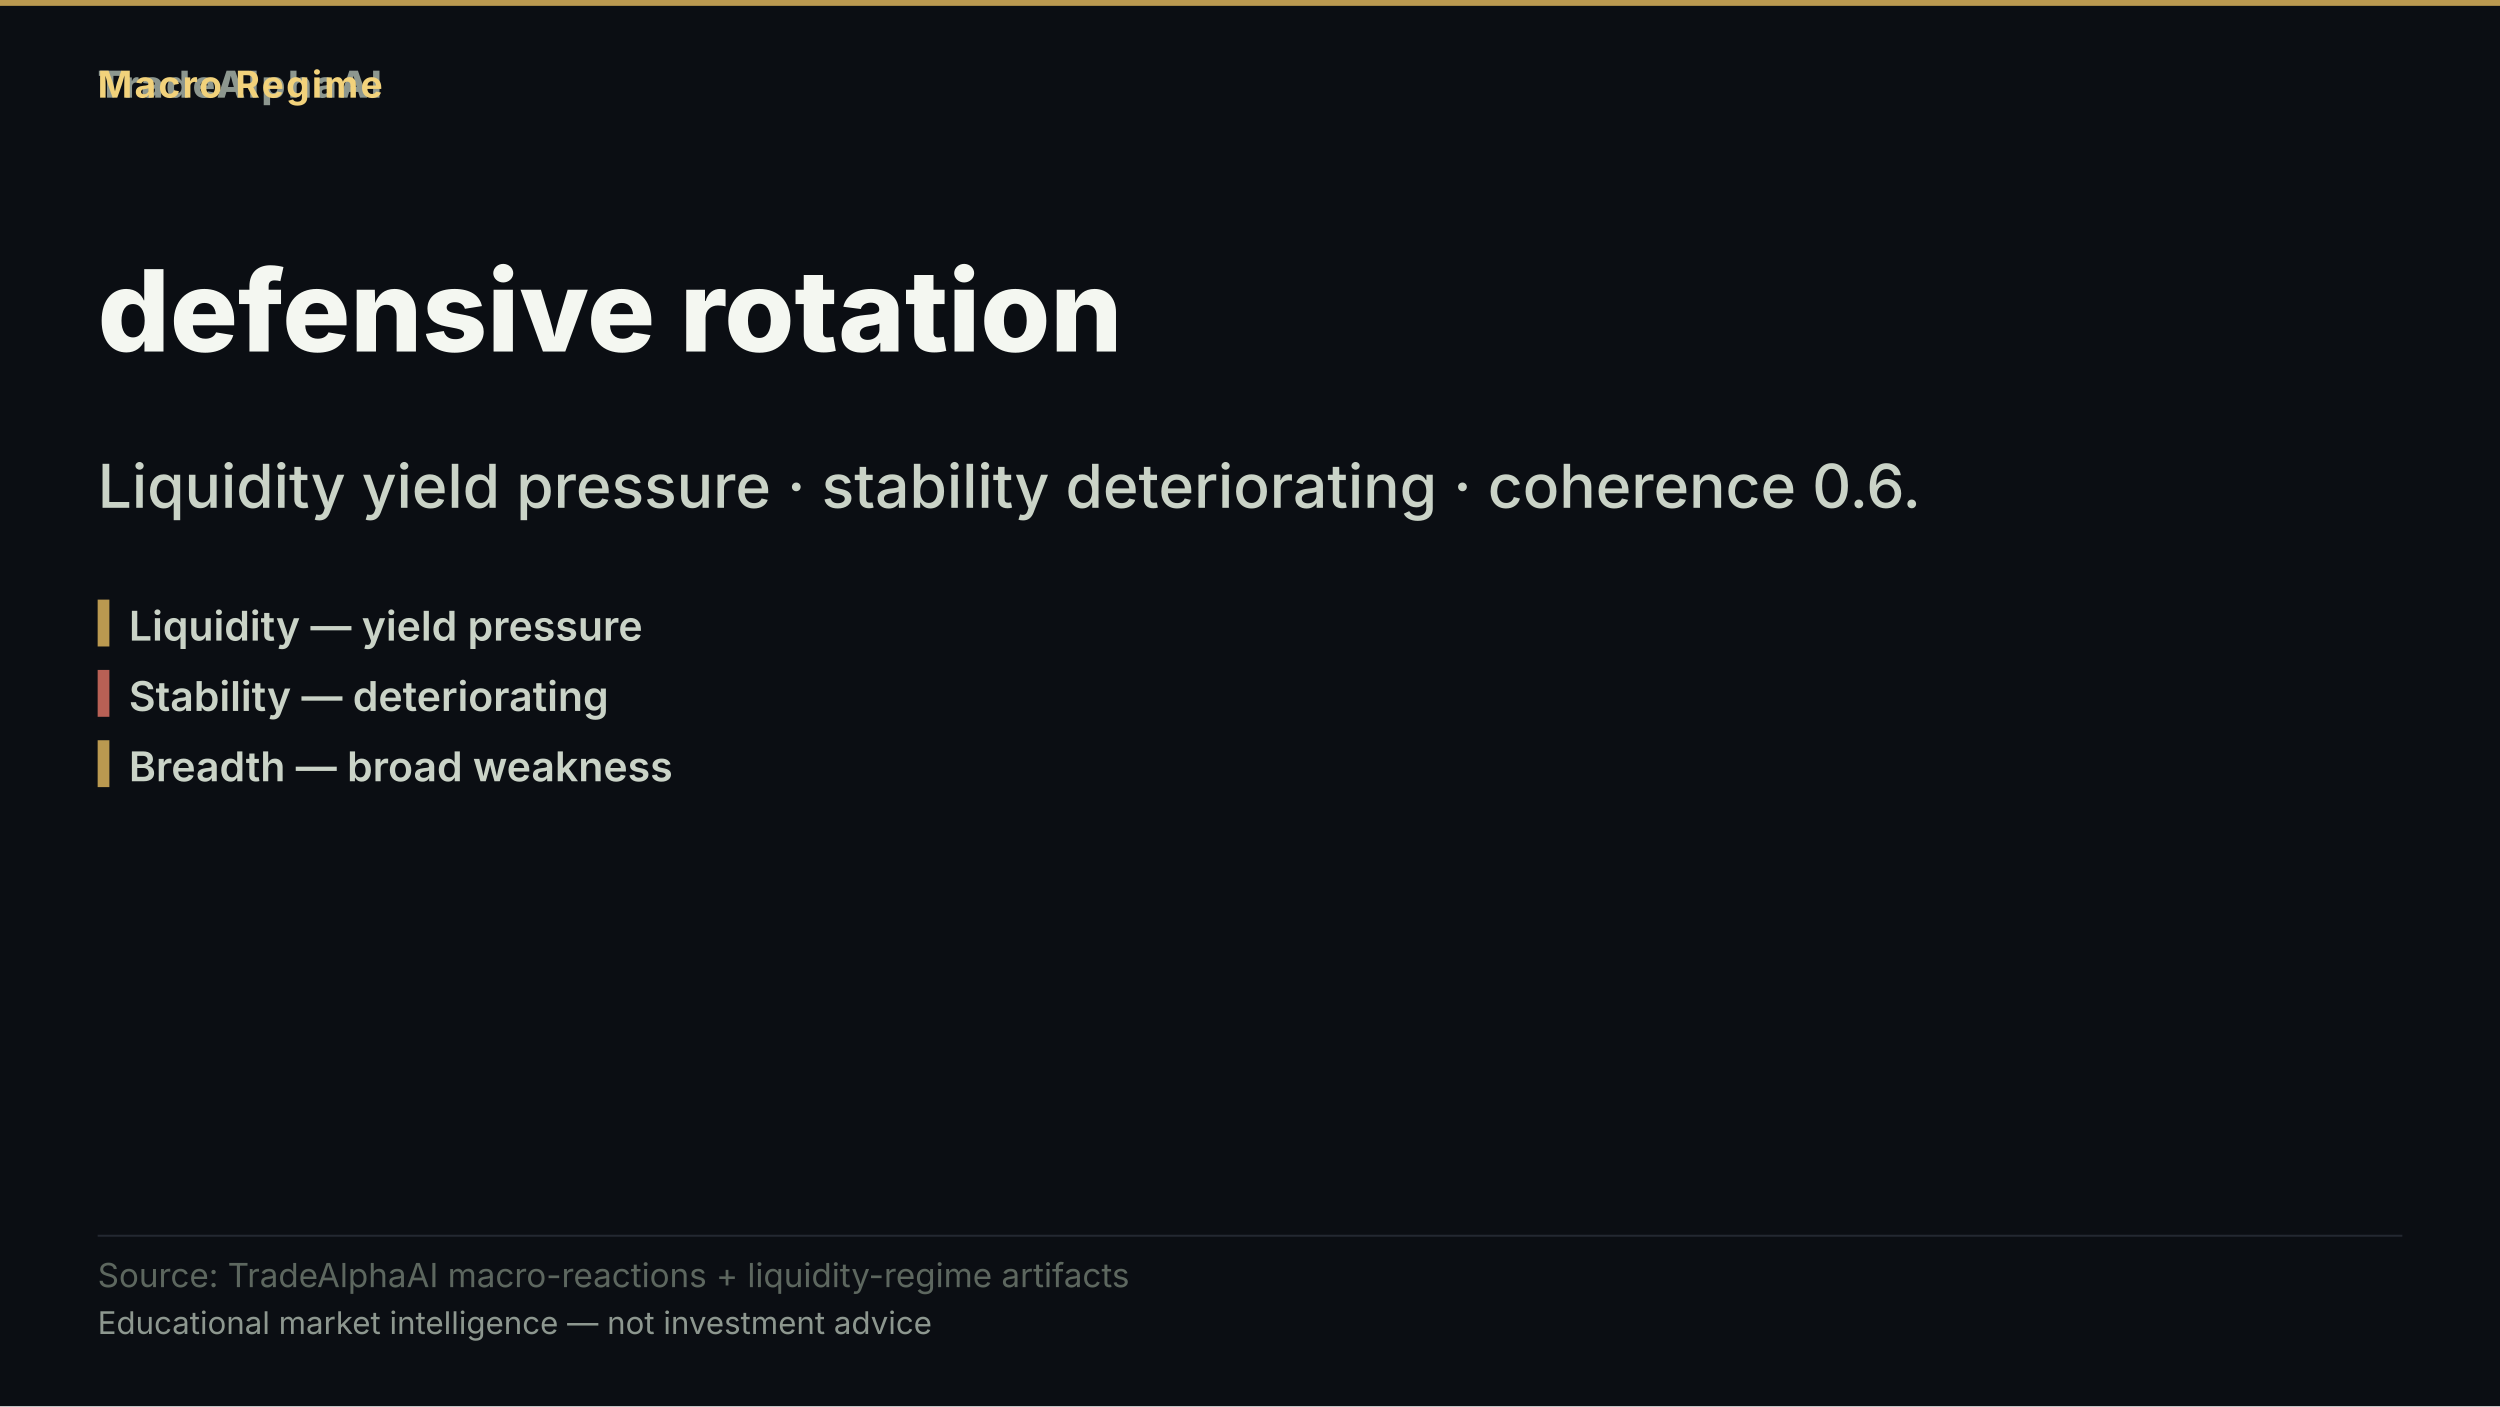
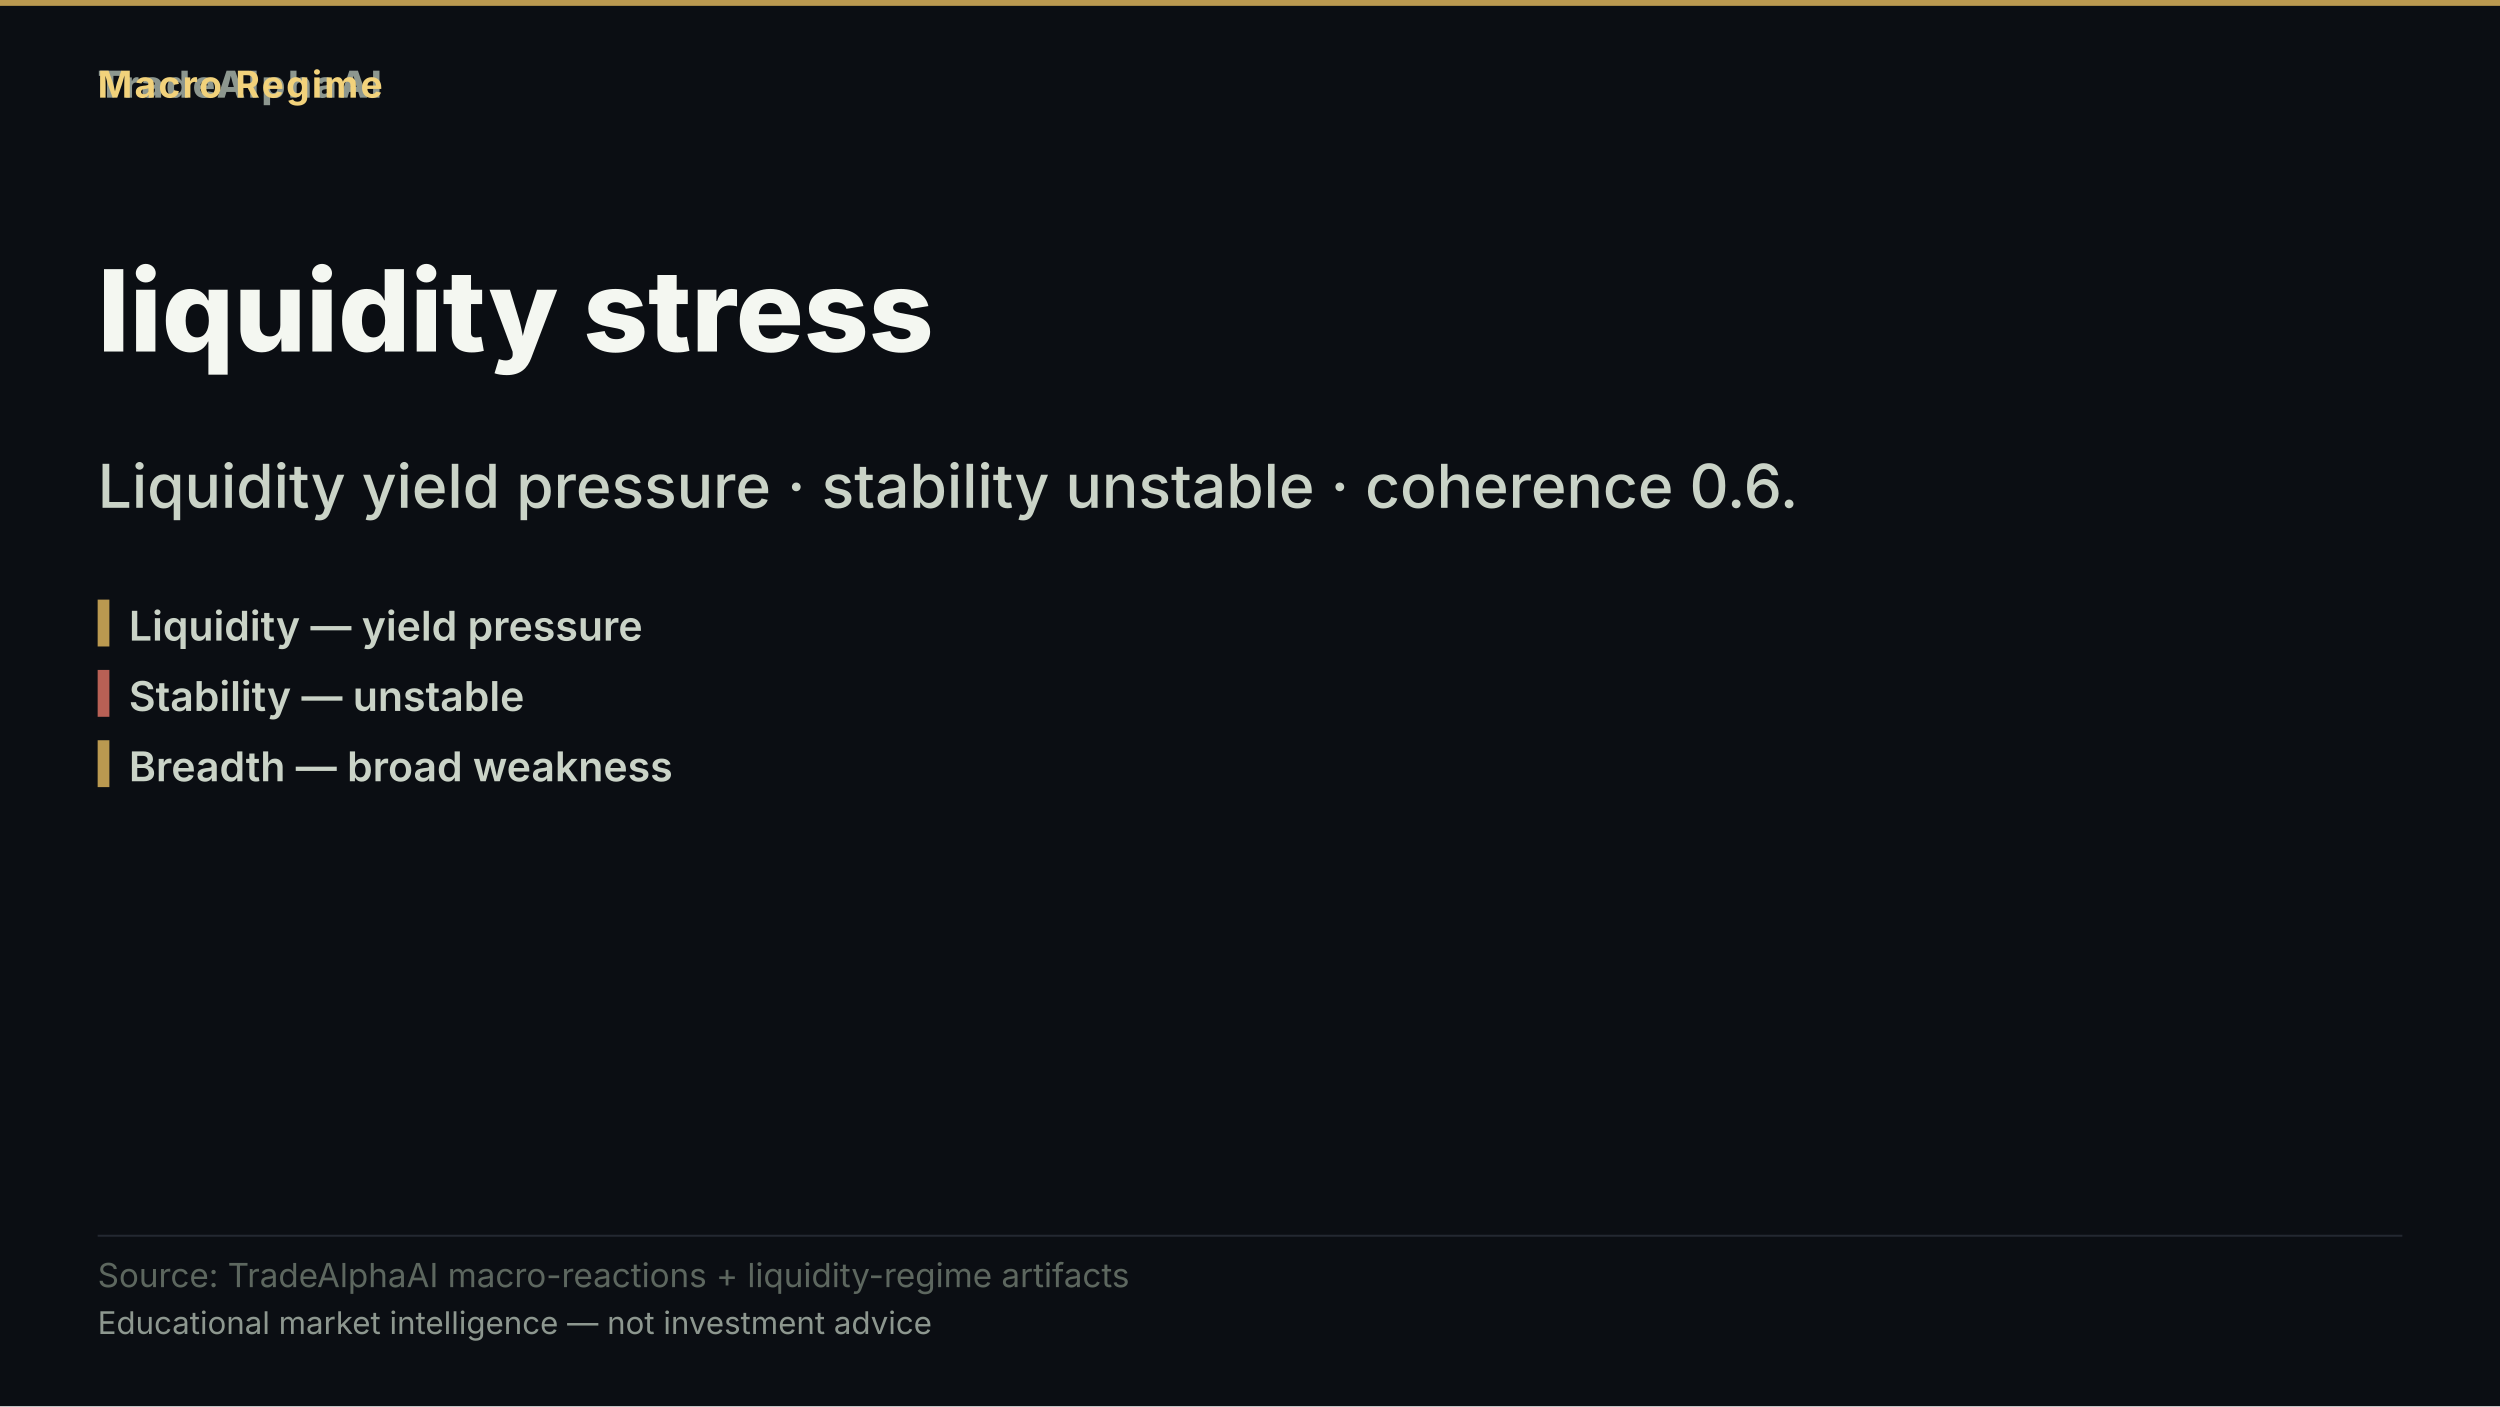
- <svg xmlns="http://www.w3.org/2000/svg" width="1280" height="720" viewBox="0 0 1280 720" role="img" aria-label="defensive rotation">
+ <svg xmlns="http://www.w3.org/2000/svg" width="1280" height="720" viewBox="0 0 1280 720" role="img" aria-label="liquidity stress">
  <rect width="1280" height="720" fill="#0b0e13" />
  <rect x="0" y="0" width="1280" height="3" fill="#d8b15a" opacity="0.85" />
  <text x="50" y="50" font-family="'Inter','Segoe UI','Helvetica Neue',Arial,sans-serif" font-size="19" font-weight="800" letter-spacing="1.5" fill="#8d978f" text-anchor="start">TradeAlphaAI</text>
  <text x="50" y="50" font-family="'Inter','Segoe UI','Helvetica Neue',Arial,sans-serif" font-size="19" font-weight="700" letter-spacing="1.2" fill="#f2d27b" text-anchor="start">Macro Regime</text>
-   <text x="50" y="180" font-family="'Inter','Segoe UI','Helvetica Neue',Arial,sans-serif" font-size="58" font-weight="800" fill="#f4f7f1" text-anchor="start">defensive rotation</text>
-   <text x="50" y="260" font-family="'Inter','Segoe UI','Helvetica Neue',Arial,sans-serif" font-size="31" font-weight="500" fill="#cad3c7" text-anchor="start">Liquidity yield pressure · stability deteriorating · coherence 0.6.</text>
+   <text x="50" y="180" font-family="'Inter','Segoe UI','Helvetica Neue',Arial,sans-serif" font-size="58" font-weight="800" fill="#f4f7f1" text-anchor="start">liquidity stress</text>
+   <text x="50" y="260" font-family="'Inter','Segoe UI','Helvetica Neue',Arial,sans-serif" font-size="31" font-weight="500" fill="#cad3c7" text-anchor="start">Liquidity yield pressure · stability unstable · coherence 0.6.</text>
  <rect x="50" y="307" width="6" height="24" fill="#d8b15a" opacity="0.85" />
  <text x="66" y="328" font-family="'Inter','Segoe UI','Helvetica Neue',Arial,sans-serif" font-size="21" font-weight="600" fill="#cad3c7" text-anchor="start">Liquidity — yield pressure</text>
  <rect x="50" y="343" width="6" height="24" fill="#d66e60" opacity="0.85" />
-   <text x="66" y="364" font-family="'Inter','Segoe UI','Helvetica Neue',Arial,sans-serif" font-size="21" font-weight="600" fill="#cad3c7" text-anchor="start">Stability — deteriorating</text>
+   <text x="66" y="364" font-family="'Inter','Segoe UI','Helvetica Neue',Arial,sans-serif" font-size="21" font-weight="600" fill="#cad3c7" text-anchor="start">Stability — unstable</text>
  <rect x="50" y="379" width="6" height="24" fill="#d8b15a" opacity="0.85" />
  <text x="66" y="400" font-family="'Inter','Segoe UI','Helvetica Neue',Arial,sans-serif" font-size="21" font-weight="600" fill="#cad3c7" text-anchor="start">Breadth — broad weakness</text>
  <rect x="50" y="632.2" width="1180" height="1" fill="rgba(148,163,184,0.18)" />
  <text x="50" y="659" font-family="'Inter','Segoe UI','Helvetica Neue',Arial,sans-serif" font-size="17" fill="#5d675f" text-anchor="start">Source: TradeAlphaAI macro-reactions + liquidity-regime artifacts</text>
  <text x="50" y="683" font-family="'Inter','Segoe UI','Helvetica Neue',Arial,sans-serif" font-size="16" fill="#8d978f" text-anchor="start">Educational market intelligence — not investment advice</text>
</svg>
